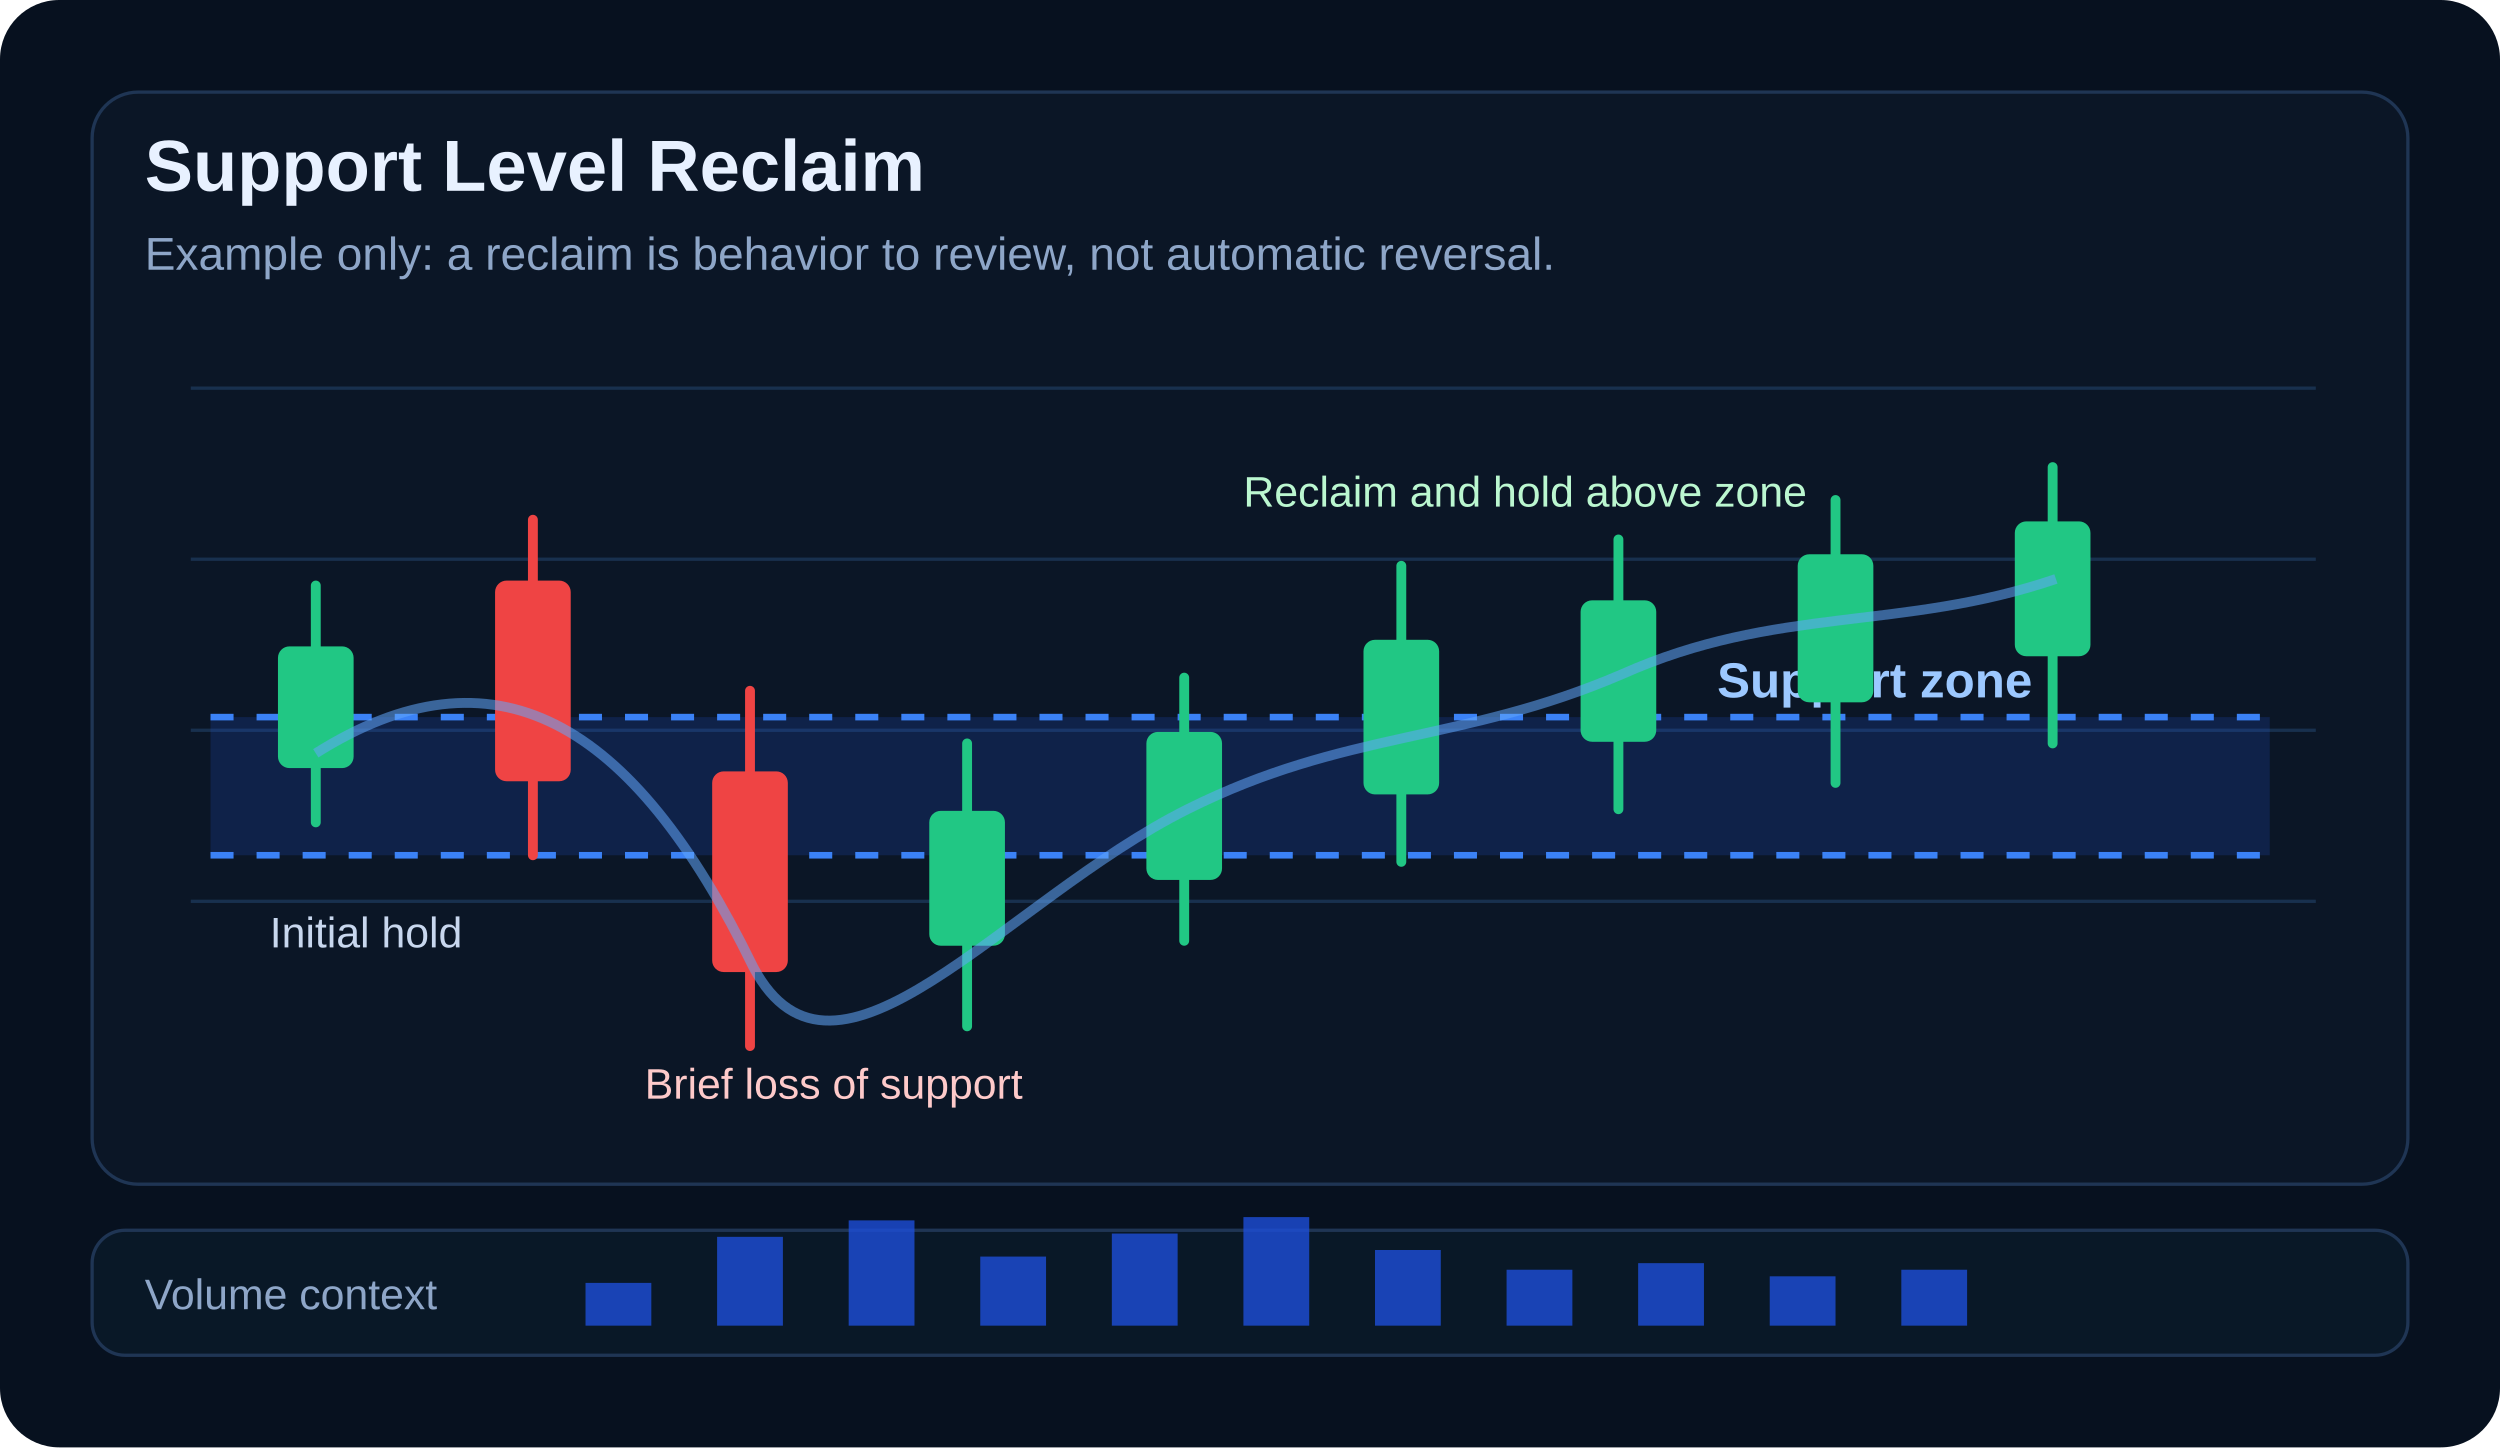
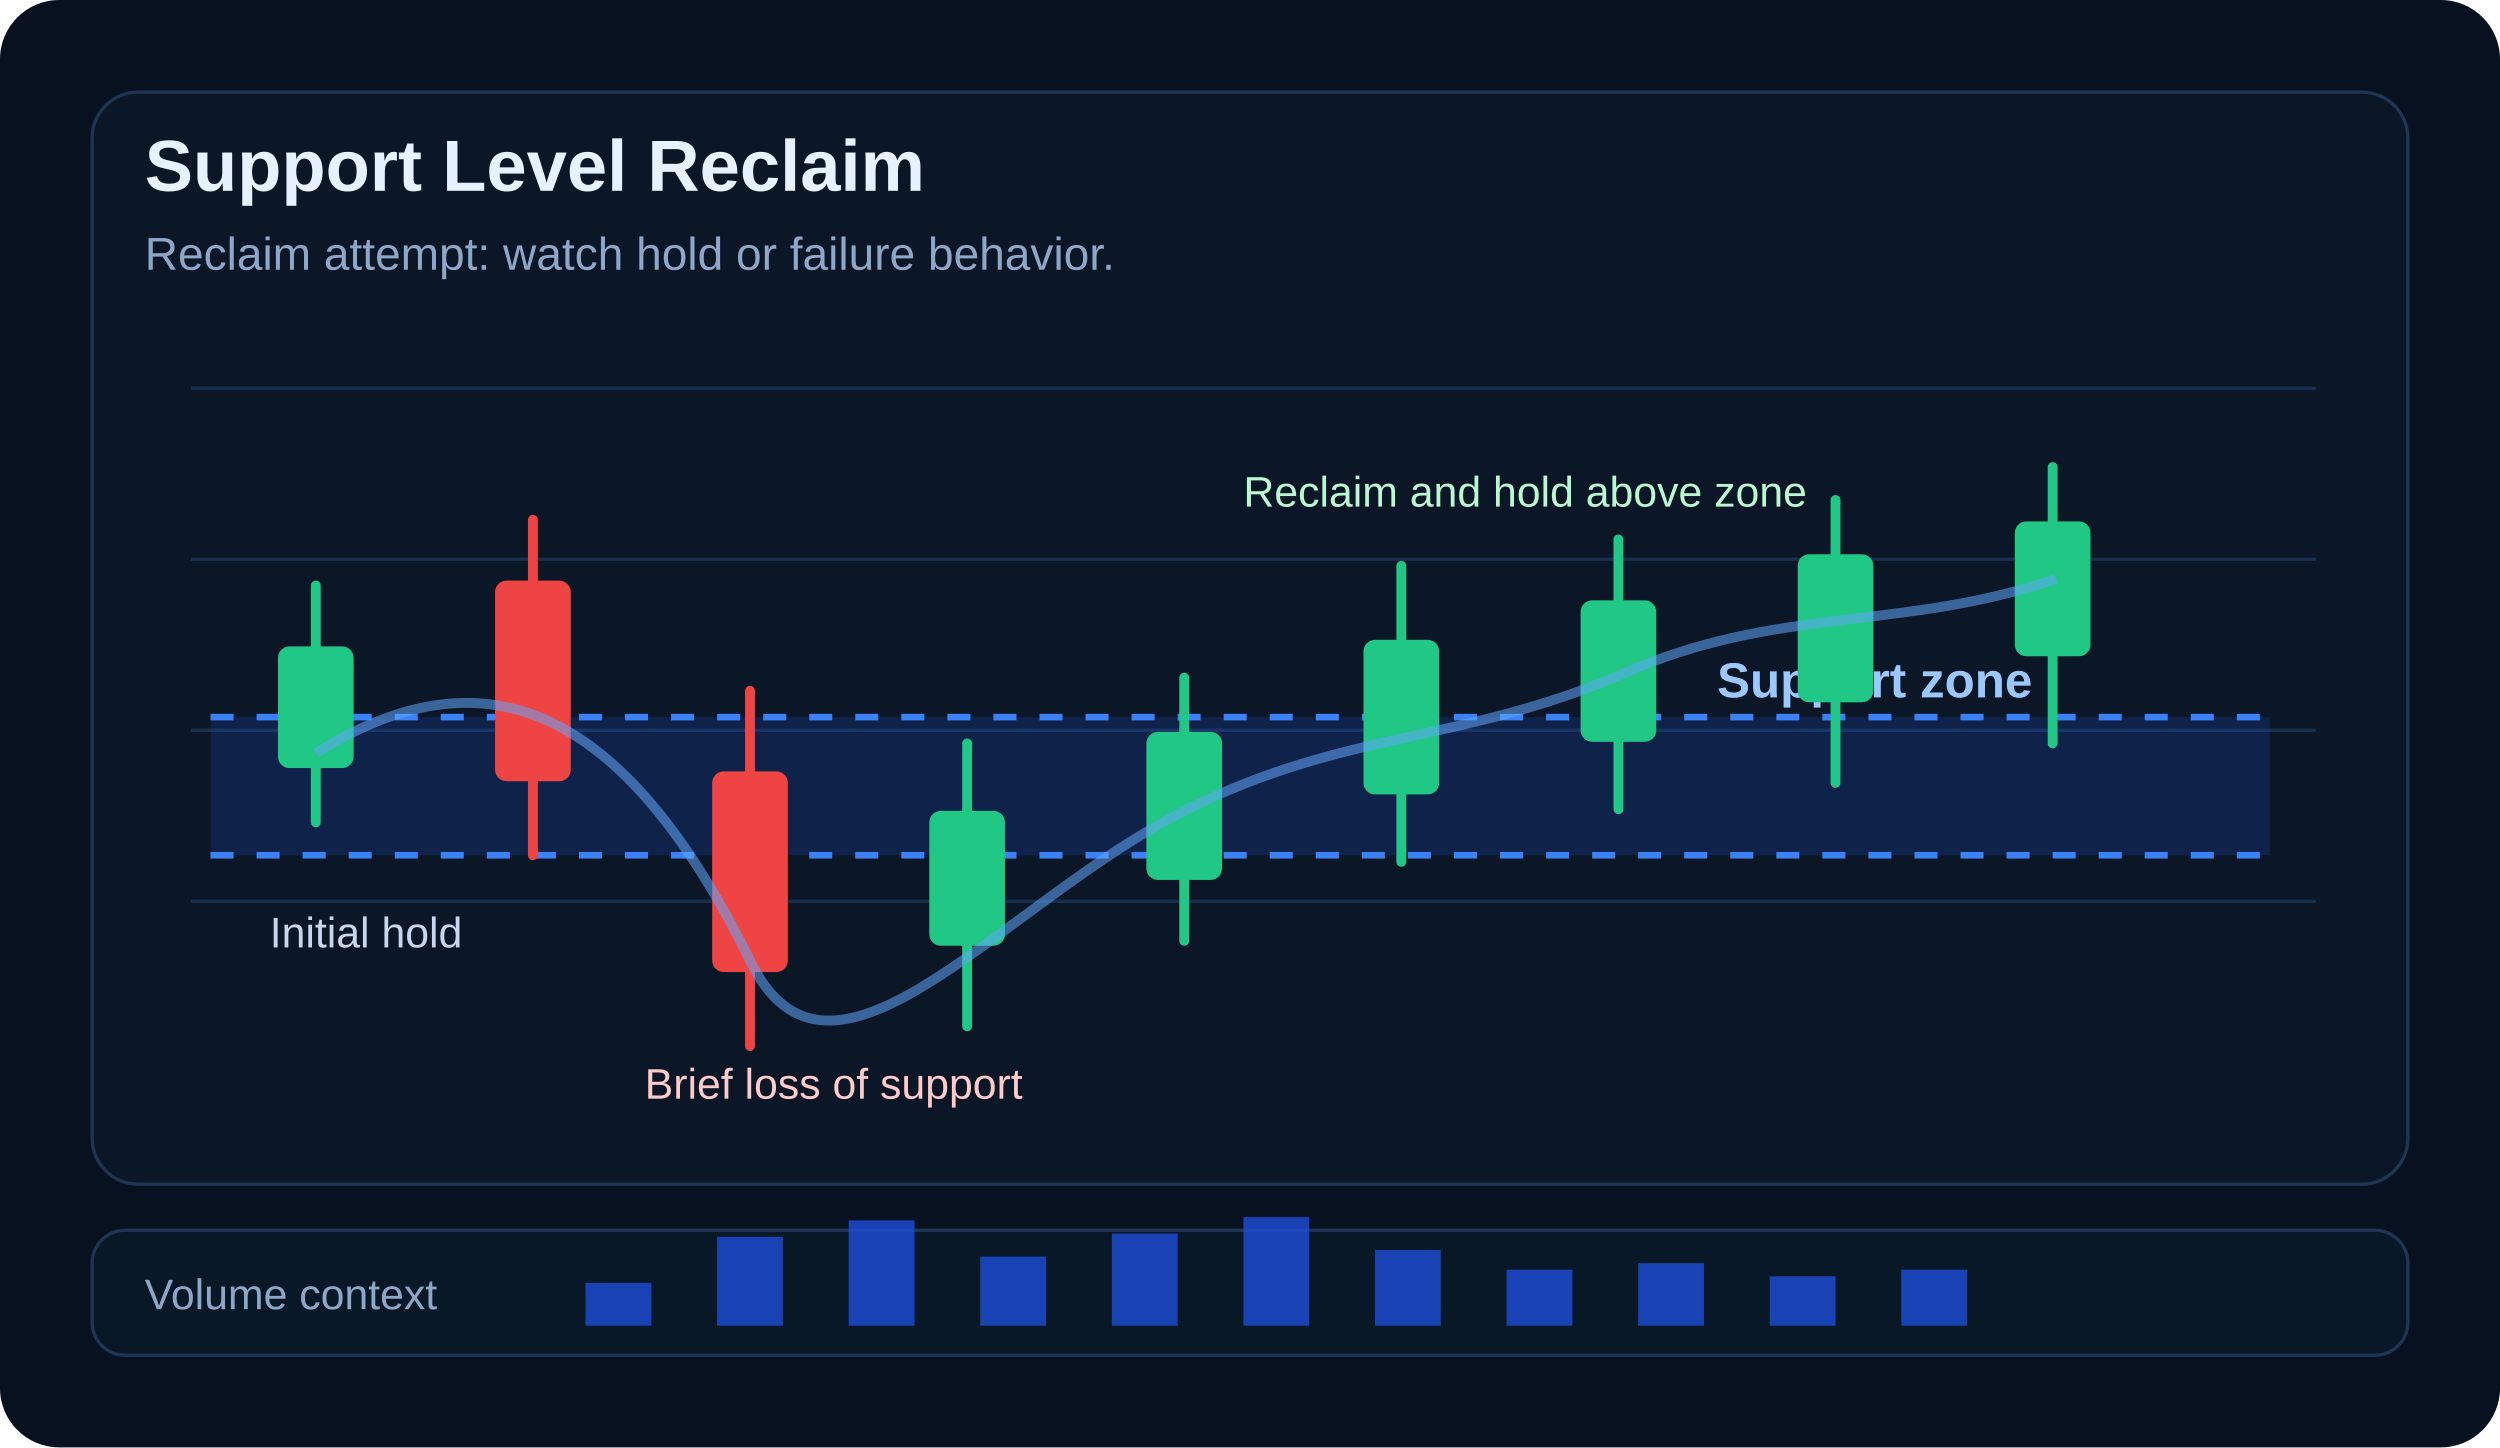
<svg xmlns="http://www.w3.org/2000/svg" viewBox="0 0 760 440" role="img" aria-labelledby="title desc">
  <rect width="760" height="440" rx="18" fill="#07111f" />
  <rect x="28" y="28" width="704" height="332" rx="14" fill="#0b1626" stroke="#1f3554" />
  <text x="44" y="58" fill="#e8f1ff" font-family="Arial, sans-serif" font-size="22" font-weight="700">Support Level Reclaim</text>
-   <text x="44" y="82" fill="#8ea6c8" font-family="Arial, sans-serif" font-size="14">Example only: a reclaim is behavior to review, not automatic reversal.</text>
+   <text x="44" y="82" fill="#8ea6c8" font-family="Arial, sans-serif" font-size="14">Reclaim attempt: watch hold or failure behavior.</text>
  <g stroke="#18304e" stroke-width="1">
    <line x1="58" y1="118" x2="704" y2="118" />
    <line x1="58" y1="170" x2="704" y2="170" />
    <line x1="58" y1="222" x2="704" y2="222" />
    <line x1="58" y1="274" x2="704" y2="274" />
  </g>
  <rect x="64" y="218" width="626" height="42" fill="#1d4ed8" opacity=".2" />
  <line x1="64" y1="218" x2="690" y2="218" stroke="#3b82f6" stroke-width="2" stroke-dasharray="7 7" />
  <line x1="64" y1="260" x2="690" y2="260" stroke="#3b82f6" stroke-width="2" stroke-dasharray="7 7" />
  <text x="522" y="212" fill="#9cc8ff" font-family="Arial, sans-serif" font-size="15" font-weight="700">Support zone</text>
  <g stroke-linecap="round" stroke-width="3">
    <g stroke="#21c784" fill="#21c784">
      <line x1="96" y1="178" x2="96" y2="250" />
      <rect x="86" y="198" width="20" height="34" rx="2" />
      <line x1="294" y1="226" x2="294" y2="312" />
      <rect x="284" y="248" width="20" height="38" rx="2" />
      <line x1="360" y1="206" x2="360" y2="286" />
      <rect x="350" y="224" width="20" height="42" rx="2" />
      <line x1="426" y1="172" x2="426" y2="262" />
      <rect x="416" y="196" width="20" height="44" rx="2" />
      <line x1="492" y1="164" x2="492" y2="246" />
      <rect x="482" y="184" width="20" height="40" rx="2" />
      <line x1="558" y1="152" x2="558" y2="238" />
      <rect x="548" y="170" width="20" height="42" rx="2" />
      <line x1="624" y1="142" x2="624" y2="226" />
      <rect x="614" y="160" width="20" height="38" rx="2" />
    </g>
    <g stroke="#ef4444" fill="#ef4444">
      <line x1="162" y1="158" x2="162" y2="260" />
      <rect x="152" y="178" width="20" height="58" rx="2" />
      <line x1="228" y1="210" x2="228" y2="318" />
      <rect x="218" y="236" width="20" height="58" rx="2" />
    </g>
  </g>
  <path d="M96 229 C150 195 192 218 229 294 C254 341 305 274 361 246 C409 222 444 226 493 205 C540 184 578 192 625 176" fill="none" stroke="#60a5fa" stroke-width="3" opacity=".55" />
  <text x="82" y="288" fill="#c8d7ee" font-family="Arial, sans-serif" font-size="13">Initial hold</text>
  <text x="196" y="334" fill="#fecaca" font-family="Arial, sans-serif" font-size="13">Brief loss of support</text>
  <text x="378" y="154" fill="#bbf7d0" font-family="Arial, sans-serif" font-size="13">Reclaim and hold above zone</text>
  <rect x="28" y="374" width="704" height="38" rx="10" fill="#091827" stroke="#1f3554" />
  <text x="44" y="398" fill="#8ea6c8" font-family="Arial, sans-serif" font-size="13">Volume context</text>
  <g fill="#1d4ed8" opacity=".8">
    <rect x="178" y="390" width="20" height="13" />
    <rect x="218" y="376" width="20" height="27" />
    <rect x="258" y="371" width="20" height="32" />
    <rect x="298" y="382" width="20" height="21" />
    <rect x="338" y="375" width="20" height="28" />
    <rect x="378" y="370" width="20" height="33" />
    <rect x="418" y="380" width="20" height="23" />
    <rect x="458" y="386" width="20" height="17" />
    <rect x="498" y="384" width="20" height="19" />
    <rect x="538" y="388" width="20" height="15" />
    <rect x="578" y="386" width="20" height="17" />
  </g>
</svg>
